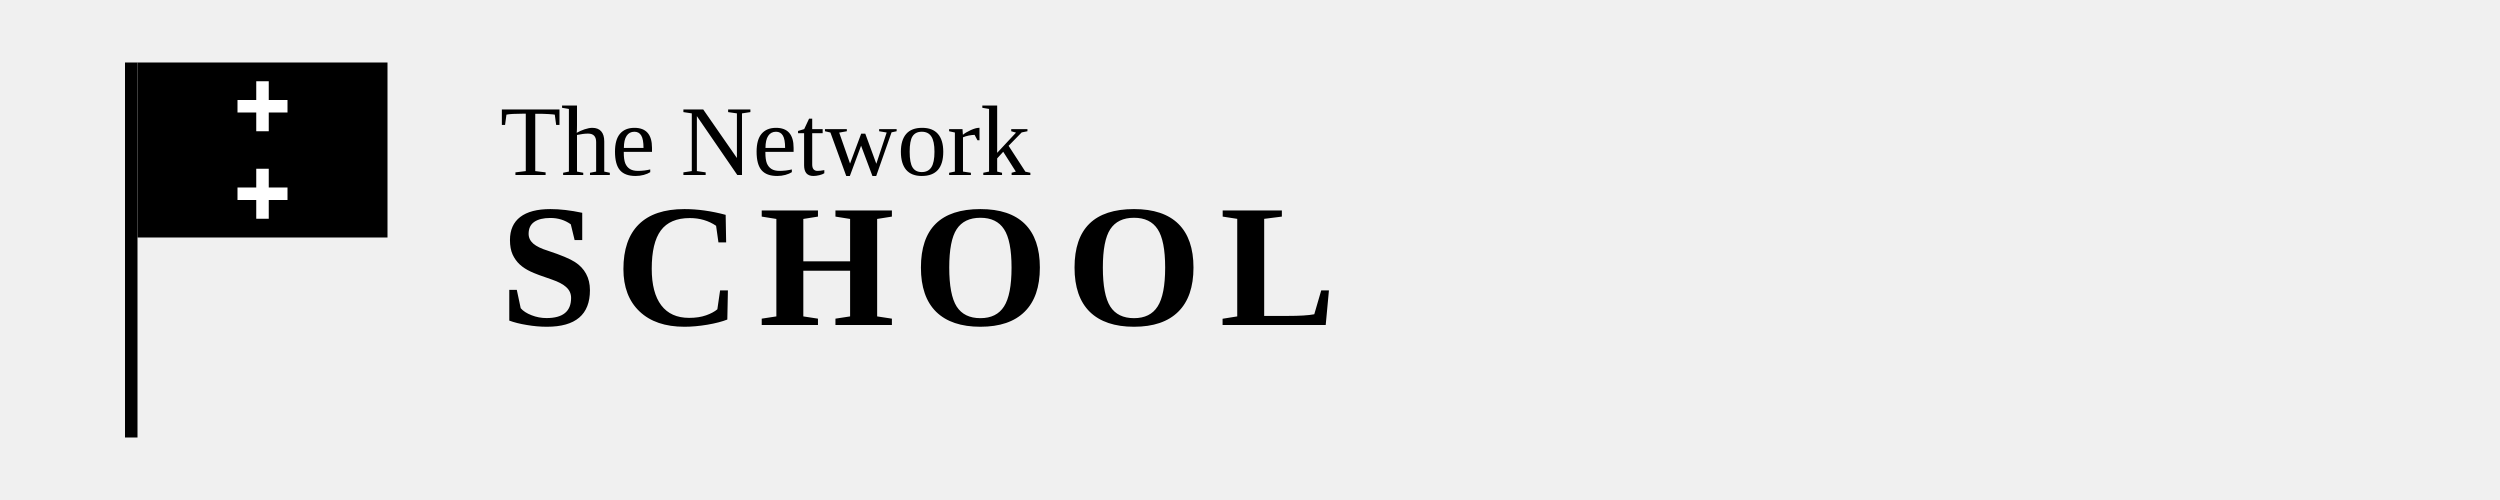
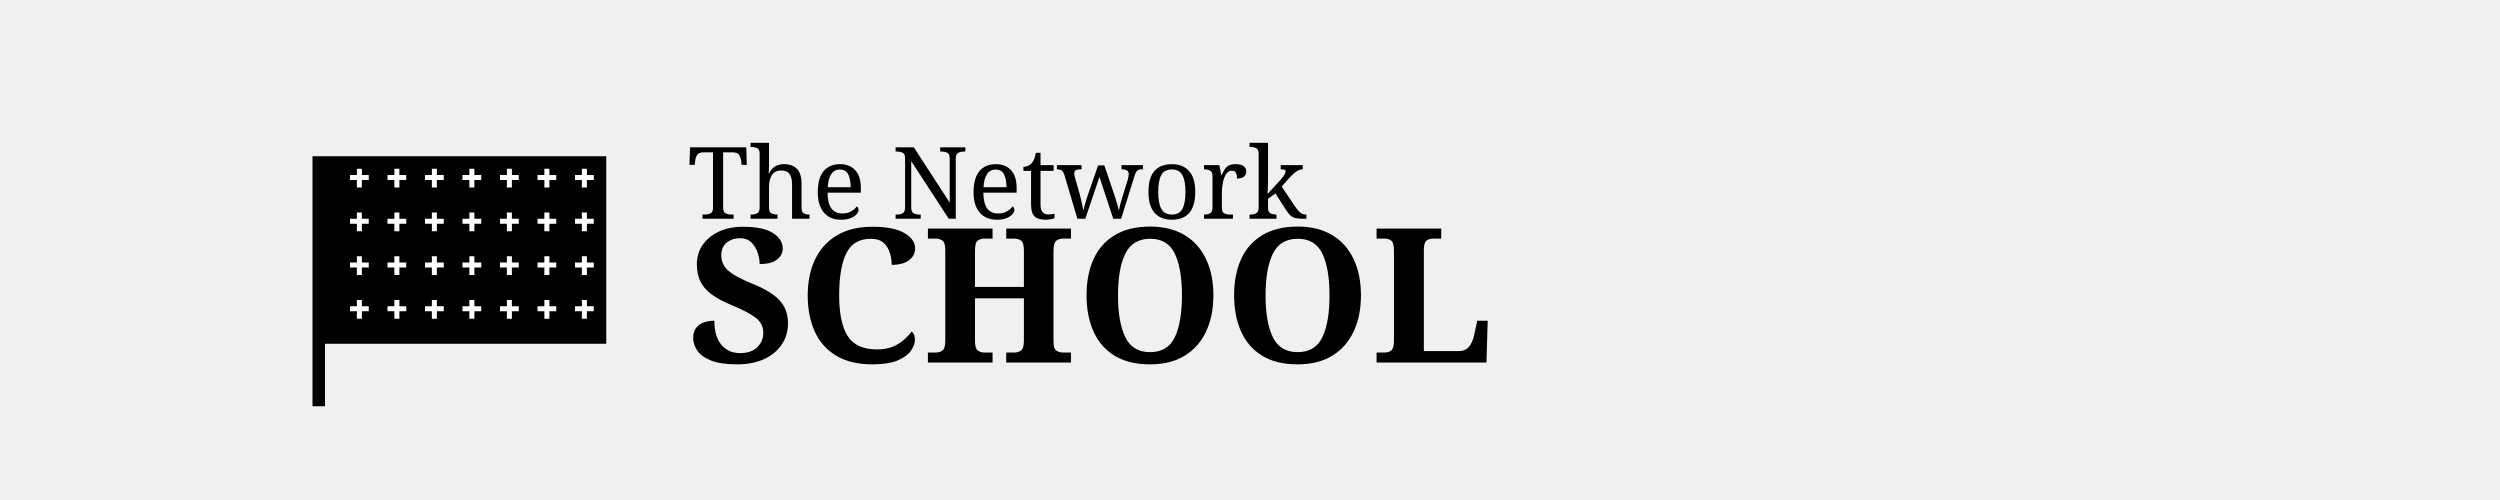
<svg xmlns="http://www.w3.org/2000/svg" width="400" height="80" viewBox="0 0 400 80" fill="none">
  <rect width="400" height="80" fill="transparent" />
-   <g transform="translate(20, 10)">
-     <rect x="0" y="0" width="2" height="60" fill="currentColor" />
-     <rect x="2" y="0" width="40" height="28" fill="currentColor" />
-     <rect x="18" y="6" width="8" height="2" fill="white" />
-     <rect x="21" y="3" width="2" height="8" fill="white" />
-     <rect x="18" y="20" width="8" height="2" fill="white" />
-     <rect x="21" y="17" width="2" height="8" fill="white" />
+   <g transform="translate(50, 20)">
+     <rect x="0" y="5" width="2" height="40" fill="currentColor" />
+     <rect x="2" y="5" width="45" height="30" fill="currentColor" />
+     <g fill="white">
+       <rect x="6" y="8" width="3" height="0.8" />
+       <rect x="7.1" y="7" width="0.8" height="3" />
+       <rect x="12" y="8" width="3" height="0.8" />
+       <rect x="13.1" y="7" width="0.8" height="3" />
+       <rect x="18" y="8" width="3" height="0.8" />
+       <rect x="19.1" y="7" width="0.8" height="3" />
+       <rect x="24" y="8" width="3" height="0.8" />
+       <rect x="25.1" y="7" width="0.8" height="3" />
+       <rect x="30" y="8" width="3" height="0.8" />
+       <rect x="31.1" y="7" width="0.8" height="3" />
+       <rect x="36" y="8" width="3" height="0.8" />
+       <rect x="37.1" y="7" width="0.8" height="3" />
+       <rect x="42" y="8" width="3" height="0.8" />
+       <rect x="43.1" y="7" width="0.8" height="3" />
+       <rect x="6" y="15" width="3" height="0.8" />
+       <rect x="7.1" y="14" width="0.8" height="3" />
+       <rect x="12" y="15" width="3" height="0.8" />
+       <rect x="13.1" y="14" width="0.8" height="3" />
+       <rect x="18" y="15" width="3" height="0.8" />
+       <rect x="19.1" y="14" width="0.8" height="3" />
+       <rect x="24" y="15" width="3" height="0.8" />
+       <rect x="25.1" y="14" width="0.8" height="3" />
+       <rect x="30" y="15" width="3" height="0.8" />
+       <rect x="31.1" y="14" width="0.8" height="3" />
+       <rect x="36" y="15" width="3" height="0.8" />
+       <rect x="37.1" y="14" width="0.8" height="3" />
+       <rect x="42" y="15" width="3" height="0.8" />
+       <rect x="43.1" y="14" width="0.8" height="3" />
+       <rect x="6" y="22" width="3" height="0.8" />
+       <rect x="7.1" y="21" width="0.8" height="3" />
+       <rect x="12" y="22" width="3" height="0.8" />
+       <rect x="13.1" y="21" width="0.8" height="3" />
+       <rect x="18" y="22" width="3" height="0.8" />
+       <rect x="19.1" y="21" width="0.8" height="3" />
+       <rect x="24" y="22" width="3" height="0.8" />
+       <rect x="25.1" y="21" width="0.8" height="3" />
+       <rect x="30" y="22" width="3" height="0.8" />
+       <rect x="31.1" y="21" width="0.8" height="3" />
+       <rect x="36" y="22" width="3" height="0.8" />
+       <rect x="37.1" y="21" width="0.8" height="3" />
+       <rect x="42" y="22" width="3" height="0.8" />
+       <rect x="43.1" y="21" width="0.8" height="3" />
+       <rect x="6" y="29" width="3" height="0.8" />
+       <rect x="7.1" y="28" width="0.8" height="3" />
+       <rect x="12" y="29" width="3" height="0.8" />
+       <rect x="13.1" y="28" width="0.8" height="3" />
+       <rect x="18" y="29" width="3" height="0.8" />
+       <rect x="19.1" y="28" width="0.8" height="3" />
+       <rect x="24" y="29" width="3" height="0.8" />
+       <rect x="25.1" y="28" width="0.8" height="3" />
+       <rect x="30" y="29" width="3" height="0.8" />
+       <rect x="31.1" y="28" width="0.8" height="3" />
+       <rect x="36" y="29" width="3" height="0.8" />
+       <rect x="37.1" y="28" width="0.8" height="3" />
+       <rect x="42" y="29" width="3" height="0.8" />
+       <rect x="43.1" y="28" width="0.8" height="3" />
+     </g>
  </g>
-   <text x="80" y="28" font-family="Georgia, 'Times New Roman', Times, serif" font-size="16" font-weight="normal" fill="currentColor">The Network</text>
-   <text x="80" y="52" font-family="Georgia, 'Times New Roman', Times, serif" font-size="28" font-weight="bold" fill="currentColor" letter-spacing="0.1em">SCHOOL</text>
+   <text x="110" y="35" font-family="Georgia, serif" font-size="16" font-weight="normal" fill="currentColor">The Network</text>
+   <text x="110" y="58" font-family="Georgia, serif" font-size="30" font-weight="bold" fill="currentColor">SCHOOL</text>
</svg>
